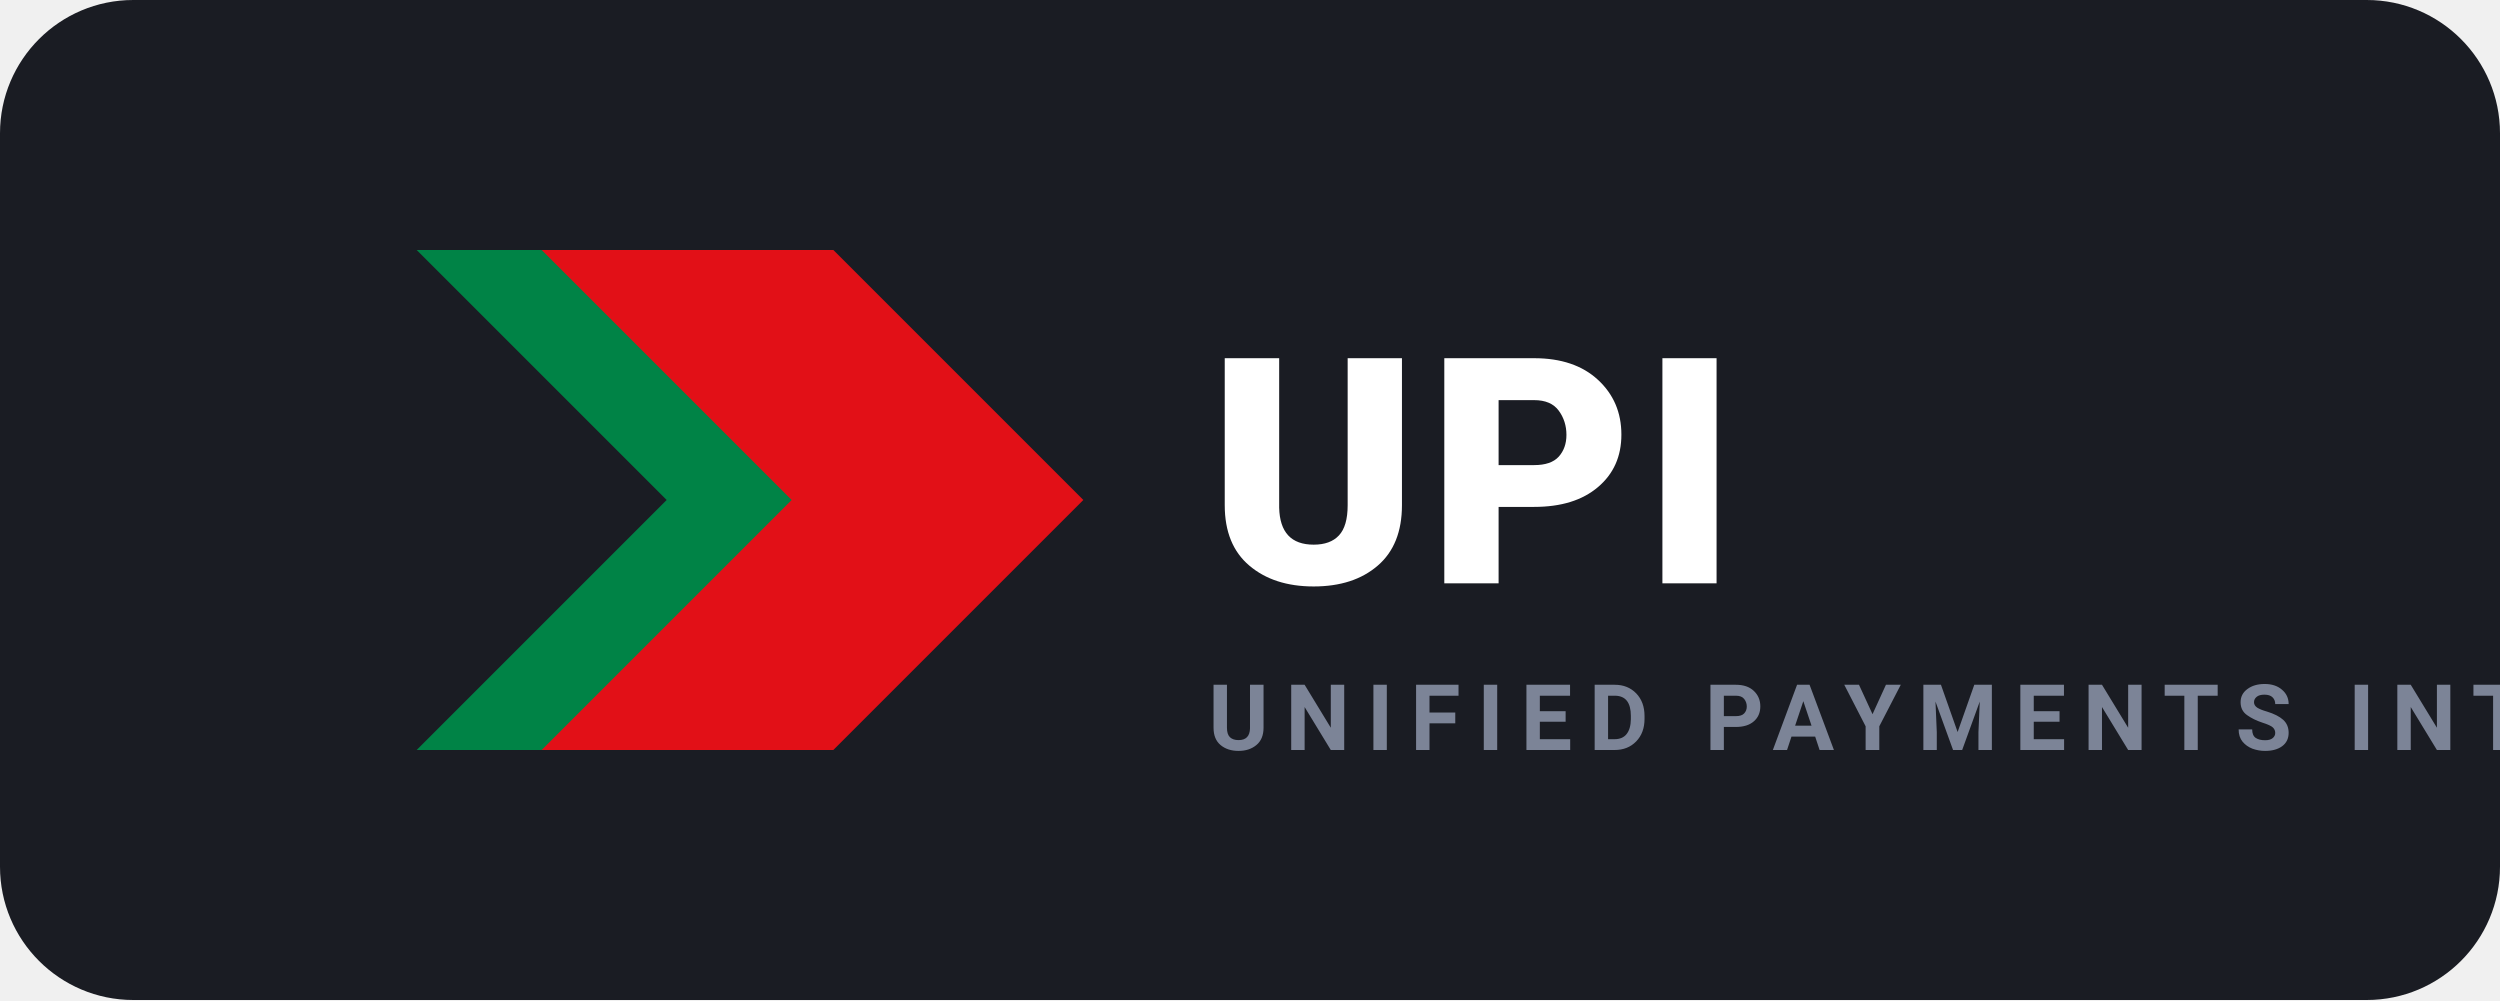
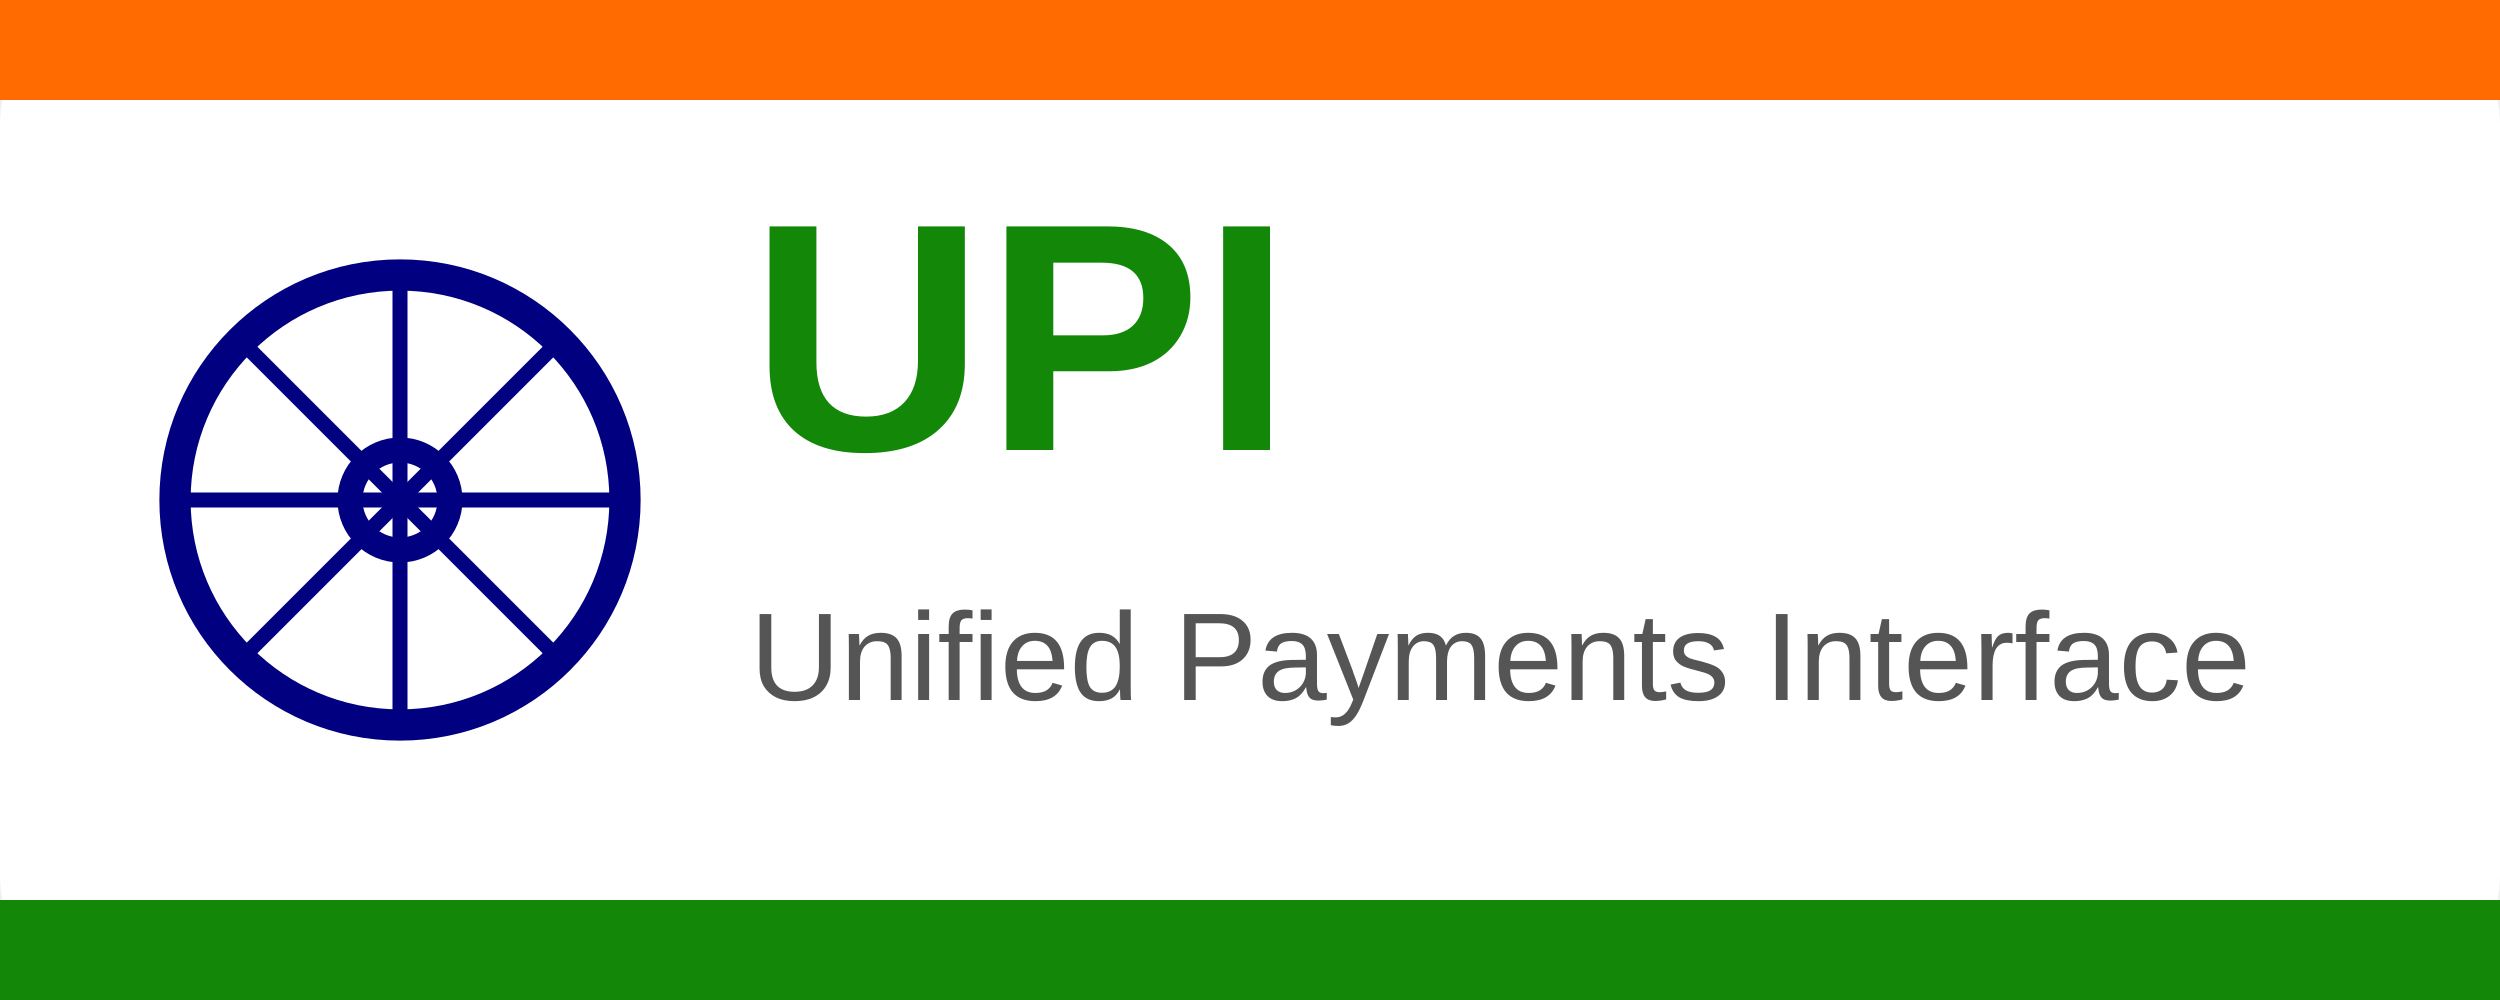
- <svg xmlns="http://www.w3.org/2000/svg" viewBox="0 0 300 120" fill="none">
-   <rect width="300" height="120" rx="16" fill="#1A1C23" />
-   <path d="M85 30 L115 60 L85 90 H50 L80 60 L50 30 H85 Z" fill="#008346" />
-   <path d="M100 30 L130 60 L100 90 H65 L95 60 L65 30 H100 Z" fill="#E21017" />
-   <text x="145" y="70" font-family="-apple-system, BlinkMacSystemFont, 'Segoe UI', Roboto, sans-serif" font-weight="900" font-size="38" fill="#FFFFFF" letter-spacing="1">UPI</text>
-   <text x="145" y="90" font-family="-apple-system, BlinkMacSystemFont, 'Segoe UI', Roboto, sans-serif" font-weight="600" font-size="11" fill="#7C8497" letter-spacing="2">UNIFIED PAYMENTS INTERFACE</text>
+ <svg xmlns="http://www.w3.org/2000/svg" viewBox="0 0 200 80" fill="none">
+   <rect width="200" height="80" rx="10" fill="#FFFFFF" />
+   <rect x="0" y="0" width="200" height="8" rx="10" fill="#FF6B00" />
+   <rect x="0" y="0" width="200" height="8" fill="#FF6B00" />
+   <rect x="0" y="72" width="200" height="8" rx="10" fill="#138808" />
+   <rect x="0" y="72" width="200" height="8" fill="#138808" />
+   <circle cx="32" cy="40" r="18" fill="none" stroke="#000080" stroke-width="2.5" />
+   <circle cx="32" cy="40" r="4" fill="none" stroke="#000080" stroke-width="2" />
+   <line x1="32" y1="22" x2="32" y2="58" stroke="#000080" stroke-width="1.2" />
+   <line x1="14" y1="40" x2="50" y2="40" stroke="#000080" stroke-width="1.2" />
+   <line x1="19.3" y1="27.3" x2="44.7" y2="52.7" stroke="#000080" stroke-width="1.2" />
+   <line x1="44.7" y1="27.3" x2="19.3" y2="52.7" stroke="#000080" stroke-width="1.2" />
+   <text x="60" y="36" font-family="-apple-system, BlinkMacSystemFont, 'Helvetica Neue', Arial, sans-serif" font-weight="800" font-size="26" fill="#138808">UPI</text>
+   <text x="60" y="56" font-family="-apple-system, BlinkMacSystemFont, 'Helvetica Neue', Arial, sans-serif" font-weight="500" font-size="10" fill="#555555">Unified Payments Interface</text>
</svg>
